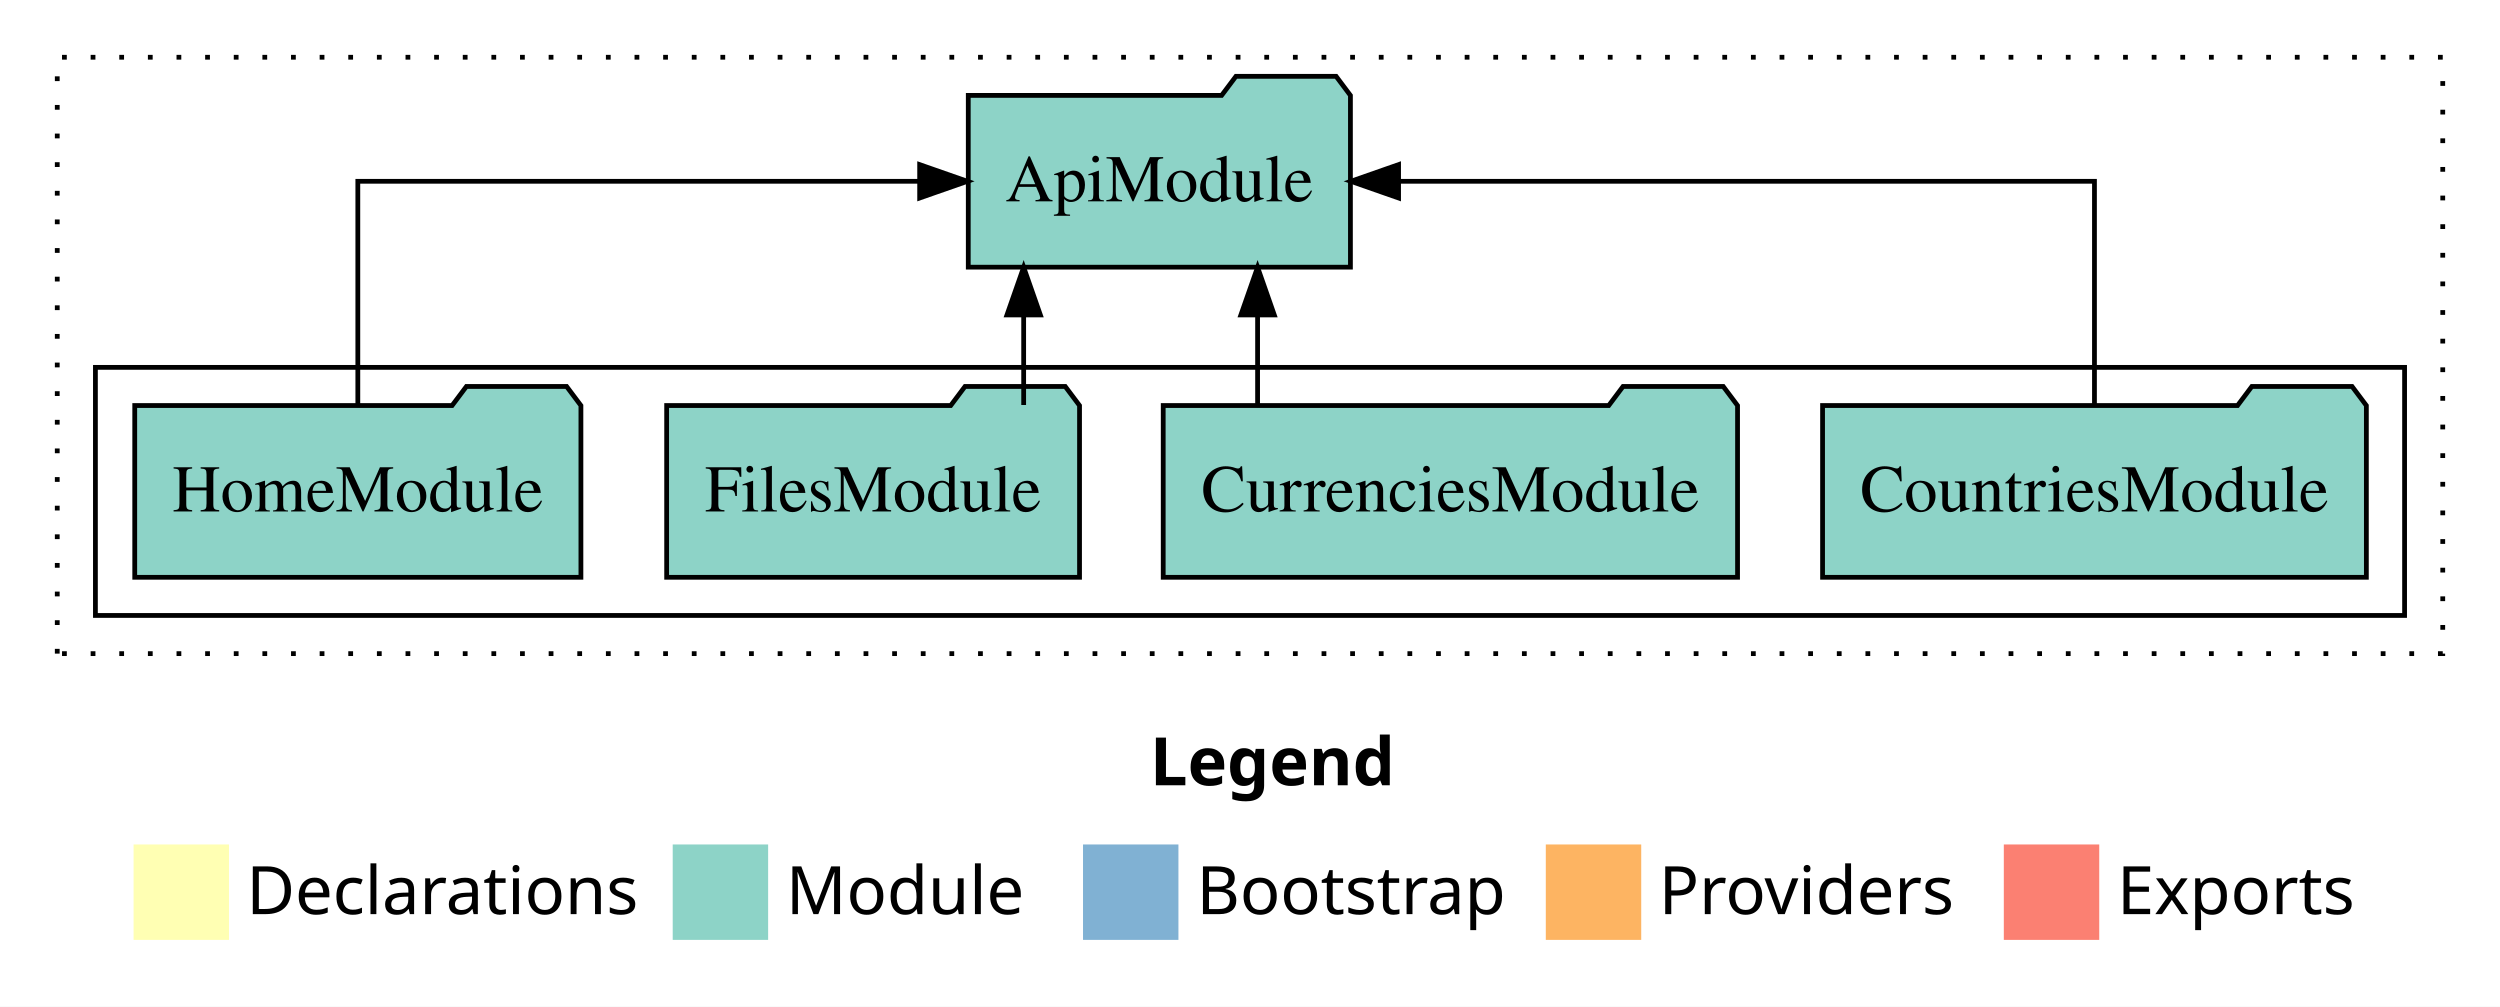
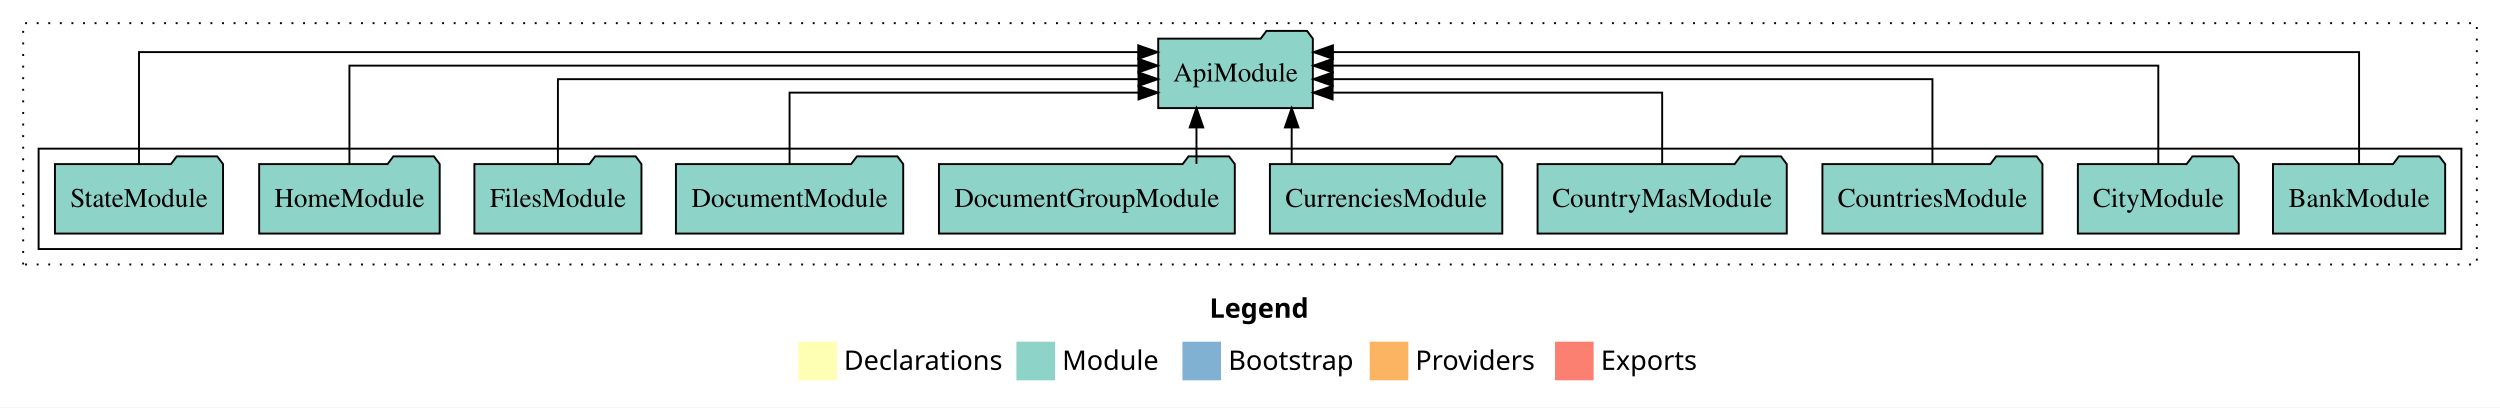
- <svg xmlns="http://www.w3.org/2000/svg" width="524pt" height="211pt" viewBox="0.00 0.00 524.00 211.00">
+ <svg xmlns="http://www.w3.org/2000/svg" width="1295pt" height="211pt" viewBox="0.00 0.00 1295.00 211.00">
  <g id="graph0" class="graph" transform="scale(1 1) rotate(0) translate(4 207)">
-     <polygon fill="white" stroke="transparent" points="-4,4 -4,-207 520,-207 520,4 -4,4" />
-     <text text-anchor="start" x="237.01" y="-42.4" font-family="Times-12" font-weight="bold" font-size="14.00">Legend</text>
-     <polygon fill="#ffffb3" stroke="transparent" points="24,-10 24,-30 44,-30 44,-10 24,-10" />
-     <text text-anchor="start" x="47.63" y="-15.4" font-family="Times-12" font-size="14.00">  Declarations</text>
-     <polygon fill="#8dd3c7" stroke="transparent" points="137,-10 137,-30 157,-30 157,-10 137,-10" />
-     <text text-anchor="start" x="160.73" y="-15.4" font-family="Times-12" font-size="14.00">  Module</text>
-     <polygon fill="#80b1d3" stroke="transparent" points="223,-10 223,-30 243,-30 243,-10 223,-10" />
-     <text text-anchor="start" x="246.78" y="-15.4" font-family="Times-12" font-size="14.00">  Bootstrap</text>
-     <polygon fill="#fdb462" stroke="transparent" points="320,-10 320,-30 340,-30 340,-10 320,-10" />
-     <text text-anchor="start" x="343.67" y="-15.4" font-family="Times-12" font-size="14.00">  Providers</text>
-     <polygon fill="#fb8072" stroke="transparent" points="416,-10 416,-30 436,-30 436,-10 416,-10" />
-     <text text-anchor="start" x="439.73" y="-15.4" font-family="Times-12" font-size="14.00">  Exports</text>
+     <polygon fill="white" stroke="transparent" points="-4,4 -4,-207 1291,-207 1291,4 -4,4" />
+     <text text-anchor="start" x="622.51" y="-42.4" font-family="Times-12" font-weight="bold" font-size="14.00">Legend</text>
+     <polygon fill="#ffffb3" stroke="transparent" points="409.5,-10 409.5,-30 429.5,-30 429.5,-10 409.5,-10" />
+     <text text-anchor="start" x="433.13" y="-15.4" font-family="Times-12" font-size="14.00">  Declarations</text>
+     <polygon fill="#8dd3c7" stroke="transparent" points="522.5,-10 522.5,-30 542.5,-30 542.5,-10 522.5,-10" />
+     <text text-anchor="start" x="546.23" y="-15.4" font-family="Times-12" font-size="14.00">  Module</text>
+     <polygon fill="#80b1d3" stroke="transparent" points="608.5,-10 608.5,-30 628.5,-30 628.5,-10 608.5,-10" />
+     <text text-anchor="start" x="632.28" y="-15.4" font-family="Times-12" font-size="14.00">  Bootstrap</text>
+     <polygon fill="#fdb462" stroke="transparent" points="705.5,-10 705.5,-30 725.5,-30 725.5,-10 705.5,-10" />
+     <text text-anchor="start" x="729.17" y="-15.4" font-family="Times-12" font-size="14.00">  Providers</text>
+     <polygon fill="#fb8072" stroke="transparent" points="801.5,-10 801.5,-30 821.5,-30 821.5,-10 801.5,-10" />
+     <text text-anchor="start" x="825.23" y="-15.4" font-family="Times-12" font-size="14.00">  Exports</text>
    <g id="clust1" class="cluster">
-       <polygon fill="none" stroke="black" stroke-dasharray="1,5" points="8,-70 8,-195 508,-195 508,-70 8,-70" />
+       <polygon fill="none" stroke="black" stroke-dasharray="1,5" points="8,-70 8,-195 1279,-195 1279,-70 8,-70" />
    </g>
    <g id="clust3" class="cluster">
-       <polygon fill="none" stroke="black" points="16,-78 16,-130 500,-130 500,-78 16,-78" />
+       <polygon fill="none" stroke="black" points="16,-78 16,-130 1271,-130 1271,-78 16,-78" />
    </g>
    <g id="node1" class="node">
-       <polygon fill="#8dd3c7" stroke="black" points="491.99,-122 488.99,-126 467.99,-126 464.99,-122 378.01,-122 378.01,-86 491.99,-86 491.99,-122" />
-       <text text-anchor="middle" x="435" y="-99.8" font-family="Times,serif" font-size="14.00">CountriesModule</text>
+       <polygon fill="#8dd3c7" stroke="black" points="1262.6,-122 1259.6,-126 1238.6,-126 1235.6,-122 1173.4,-122 1173.4,-86 1262.6,-86 1262.6,-122" />
+       <text text-anchor="middle" x="1218" y="-99.8" font-family="Times,serif" font-size="14.00">BankModule</text>
+     </g>
+     <g id="node11" class="node">
+       <polygon fill="#8dd3c7" stroke="black" points="676.05,-187 673.05,-191 652.05,-191 649.05,-187 595.95,-187 595.95,-151 676.05,-151 676.05,-187" />
+       <text text-anchor="middle" x="636" y="-164.8" font-family="Times,serif" font-size="14.00">ApiModule</text>
+     </g>
+     <g id="edge1" class="edge">
+       <path fill="none" stroke="black" d="M1218,-122.01C1218,-144.49 1218,-180 1218,-180 1218,-180 686.46,-180 686.46,-180" />
+       <polygon fill="black" stroke="black" points="686.46,-176.5 676.46,-180 686.46,-183.5 686.46,-176.5" />
+     </g>
+     <g id="node2" class="node">
+       <polygon fill="#8dd3c7" stroke="black" points="1155.67,-122 1152.67,-126 1131.67,-126 1128.67,-122 1072.33,-122 1072.33,-86 1155.67,-86 1155.67,-122" />
+       <text text-anchor="middle" x="1114" y="-99.8" font-family="Times,serif" font-size="14.00">CityModule</text>
+     </g>
+     <g id="edge2" class="edge">
+       <path fill="none" stroke="black" d="M1114,-122.13C1114,-142.57 1114,-173 1114,-173 1114,-173 686.34,-173 686.34,-173" />
+       <polygon fill="black" stroke="black" points="686.34,-169.5 676.34,-173 686.34,-176.5 686.34,-169.5" />
+     </g>
+     <g id="node3" class="node">
+       <polygon fill="#8dd3c7" stroke="black" points="1053.99,-122 1050.99,-126 1029.99,-126 1026.99,-122 940.01,-122 940.01,-86 1053.99,-86 1053.99,-122" />
+       <text text-anchor="middle" x="997" y="-99.8" font-family="Times,serif" font-size="14.00">CountriesModule</text>
+     </g>
+     <g id="edge3" class="edge">
+       <path fill="none" stroke="black" d="M997,-122.27C997,-140.56 997,-166 997,-166 997,-166 686.36,-166 686.36,-166" />
+       <polygon fill="black" stroke="black" points="686.36,-162.5 676.36,-166 686.36,-169.5 686.36,-162.5" />
+     </g>
+     <g id="node4" class="node">
+       <polygon fill="#8dd3c7" stroke="black" points="921.54,-122 918.54,-126 897.54,-126 894.54,-122 792.46,-122 792.46,-86 921.54,-86 921.54,-122" />
+       <text text-anchor="middle" x="857" y="-99.8" font-family="Times,serif" font-size="14.00">CountryMasModule</text>
+     </g>
+     <g id="edge4" class="edge">
+       <path fill="none" stroke="black" d="M857,-122.01C857,-138.05 857,-159 857,-159 857,-159 686.28,-159 686.28,-159" />
+       <polygon fill="black" stroke="black" points="686.28,-155.5 676.28,-159 686.28,-162.5 686.28,-155.5" />
    </g>
    <g id="node5" class="node">
-       <polygon fill="#8dd3c7" stroke="black" points="279.05,-187 276.05,-191 255.05,-191 252.05,-187 198.95,-187 198.95,-151 279.05,-151 279.05,-187" />
-       <text text-anchor="middle" x="239" y="-164.8" font-family="Times,serif" font-size="14.00">ApiModule</text>
+       <polygon fill="#8dd3c7" stroke="black" points="774.19,-122 771.19,-126 750.19,-126 747.19,-122 653.81,-122 653.81,-86 774.19,-86 774.19,-122" />
+       <text text-anchor="middle" x="714" y="-99.8" font-family="Times,serif" font-size="14.00">CurrenciesModule</text>
    </g>
-     <g id="edge1" class="edge">
-       <path fill="none" stroke="black" d="M435,-122.11C435,-141.34 435,-169 435,-169 435,-169 289.14,-169 289.14,-169" />
-       <polygon fill="black" stroke="black" points="289.14,-165.5 279.14,-169 289.14,-172.5 289.14,-165.5" />
+     <g id="edge5" class="edge">
+       <path fill="none" stroke="black" d="M665.09,-122.11C665.09,-122.11 665.09,-140.99 665.09,-140.99" />
+       <polygon fill="black" stroke="black" points="661.59,-140.99 665.09,-150.99 668.59,-140.99 661.59,-140.99" />
    </g>
-     <g id="node2" class="node">
-       <polygon fill="#8dd3c7" stroke="black" points="360.19,-122 357.19,-126 336.19,-126 333.19,-122 239.81,-122 239.81,-86 360.19,-86 360.19,-122" />
-       <text text-anchor="middle" x="300" y="-99.8" font-family="Times,serif" font-size="14.00">CurrenciesModule</text>
+     <g id="node6" class="node">
+       <polygon fill="#8dd3c7" stroke="black" points="635.63,-122 632.63,-126 611.63,-126 608.63,-122 482.37,-122 482.37,-86 635.63,-86 635.63,-122" />
+       <text text-anchor="middle" x="559" y="-99.8" font-family="Times,serif" font-size="14.00">DocumentGroupModule</text>
    </g>
-     <g id="edge2" class="edge">
-       <path fill="none" stroke="black" d="M259.59,-122.11C259.59,-122.11 259.59,-140.99 259.59,-140.99" />
-       <polygon fill="black" stroke="black" points="256.09,-140.99 259.59,-150.99 263.09,-140.99 256.09,-140.99" />
+     <g id="edge6" class="edge">
+       <path fill="none" stroke="black" d="M615.77,-122.11C615.77,-122.11 615.77,-140.99 615.77,-140.99" />
+       <polygon fill="black" stroke="black" points="612.27,-140.99 615.77,-150.99 619.27,-140.99 612.27,-140.99" />
    </g>
-     <g id="node3" class="node">
-       <polygon fill="#8dd3c7" stroke="black" points="222.27,-122 219.27,-126 198.27,-126 195.27,-122 135.73,-122 135.73,-86 222.27,-86 222.27,-122" />
-       <text text-anchor="middle" x="179" y="-99.8" font-family="Times,serif" font-size="14.00">FilesModule</text>
+     <g id="node7" class="node">
+       <polygon fill="#8dd3c7" stroke="black" points="463.87,-122 460.87,-126 439.87,-126 436.87,-122 346.13,-122 346.13,-86 463.87,-86 463.87,-122" />
+       <text text-anchor="middle" x="405" y="-99.8" font-family="Times,serif" font-size="14.00">DocumentModule</text>
    </g>
-     <g id="edge3" class="edge">
-       <path fill="none" stroke="black" d="M210.56,-122.11C210.56,-122.11 210.56,-140.99 210.56,-140.99" />
-       <polygon fill="black" stroke="black" points="207.06,-140.99 210.56,-150.99 214.06,-140.99 207.06,-140.99" />
+     <g id="edge7" class="edge">
+       <path fill="none" stroke="black" d="M405,-122.01C405,-138.05 405,-159 405,-159 405,-159 585.76,-159 585.76,-159" />
+       <polygon fill="black" stroke="black" points="585.76,-162.5 595.76,-159 585.76,-155.5 585.76,-162.5" />
    </g>
-     <g id="node4" class="node">
-       <polygon fill="#8dd3c7" stroke="black" points="117.76,-122 114.76,-126 93.76,-126 90.76,-122 24.24,-122 24.24,-86 117.76,-86 117.76,-122" />
-       <text text-anchor="middle" x="71" y="-99.8" font-family="Times,serif" font-size="14.00">HomeModule</text>
+     <g id="node8" class="node">
+       <polygon fill="#8dd3c7" stroke="black" points="328.27,-122 325.27,-126 304.27,-126 301.27,-122 241.73,-122 241.73,-86 328.27,-86 328.27,-122" />
+       <text text-anchor="middle" x="285" y="-99.8" font-family="Times,serif" font-size="14.00">FilesModule</text>
    </g>
-     <g id="edge4" class="edge">
-       <path fill="none" stroke="black" d="M71,-122.11C71,-141.34 71,-169 71,-169 71,-169 188.76,-169 188.76,-169" />
-       <polygon fill="black" stroke="black" points="188.76,-172.5 198.76,-169 188.76,-165.5 188.76,-172.5" />
+     <g id="edge8" class="edge">
+       <path fill="none" stroke="black" d="M285,-122.27C285,-140.56 285,-166 285,-166 285,-166 585.74,-166 585.74,-166" />
+       <polygon fill="black" stroke="black" points="585.74,-169.5 595.74,-166 585.74,-162.5 585.74,-169.5" />
+     </g>
+     <g id="node9" class="node">
+       <polygon fill="#8dd3c7" stroke="black" points="223.76,-122 220.76,-126 199.76,-126 196.76,-122 130.24,-122 130.24,-86 223.76,-86 223.76,-122" />
+       <text text-anchor="middle" x="177" y="-99.8" font-family="Times,serif" font-size="14.00">HomeModule</text>
+     </g>
+     <g id="edge9" class="edge">
+       <path fill="none" stroke="black" d="M177,-122.13C177,-142.57 177,-173 177,-173 177,-173 585.67,-173 585.67,-173" />
+       <polygon fill="black" stroke="black" points="585.67,-176.5 595.67,-173 585.67,-169.5 585.67,-176.5" />
+     </g>
+     <g id="node10" class="node">
+       <polygon fill="#8dd3c7" stroke="black" points="111.54,-122 108.54,-126 87.54,-126 84.54,-122 24.46,-122 24.46,-86 111.54,-86 111.54,-122" />
+       <text text-anchor="middle" x="68" y="-99.8" font-family="Times,serif" font-size="14.00">StateModule</text>
+     </g>
+     <g id="edge10" class="edge">
+       <path fill="none" stroke="black" d="M68,-122.01C68,-144.49 68,-180 68,-180 68,-180 585.61,-180 585.61,-180" />
+       <polygon fill="black" stroke="black" points="585.61,-183.5 595.61,-180 585.61,-176.5 585.61,-183.5" />
    </g>
  </g>
</svg>
